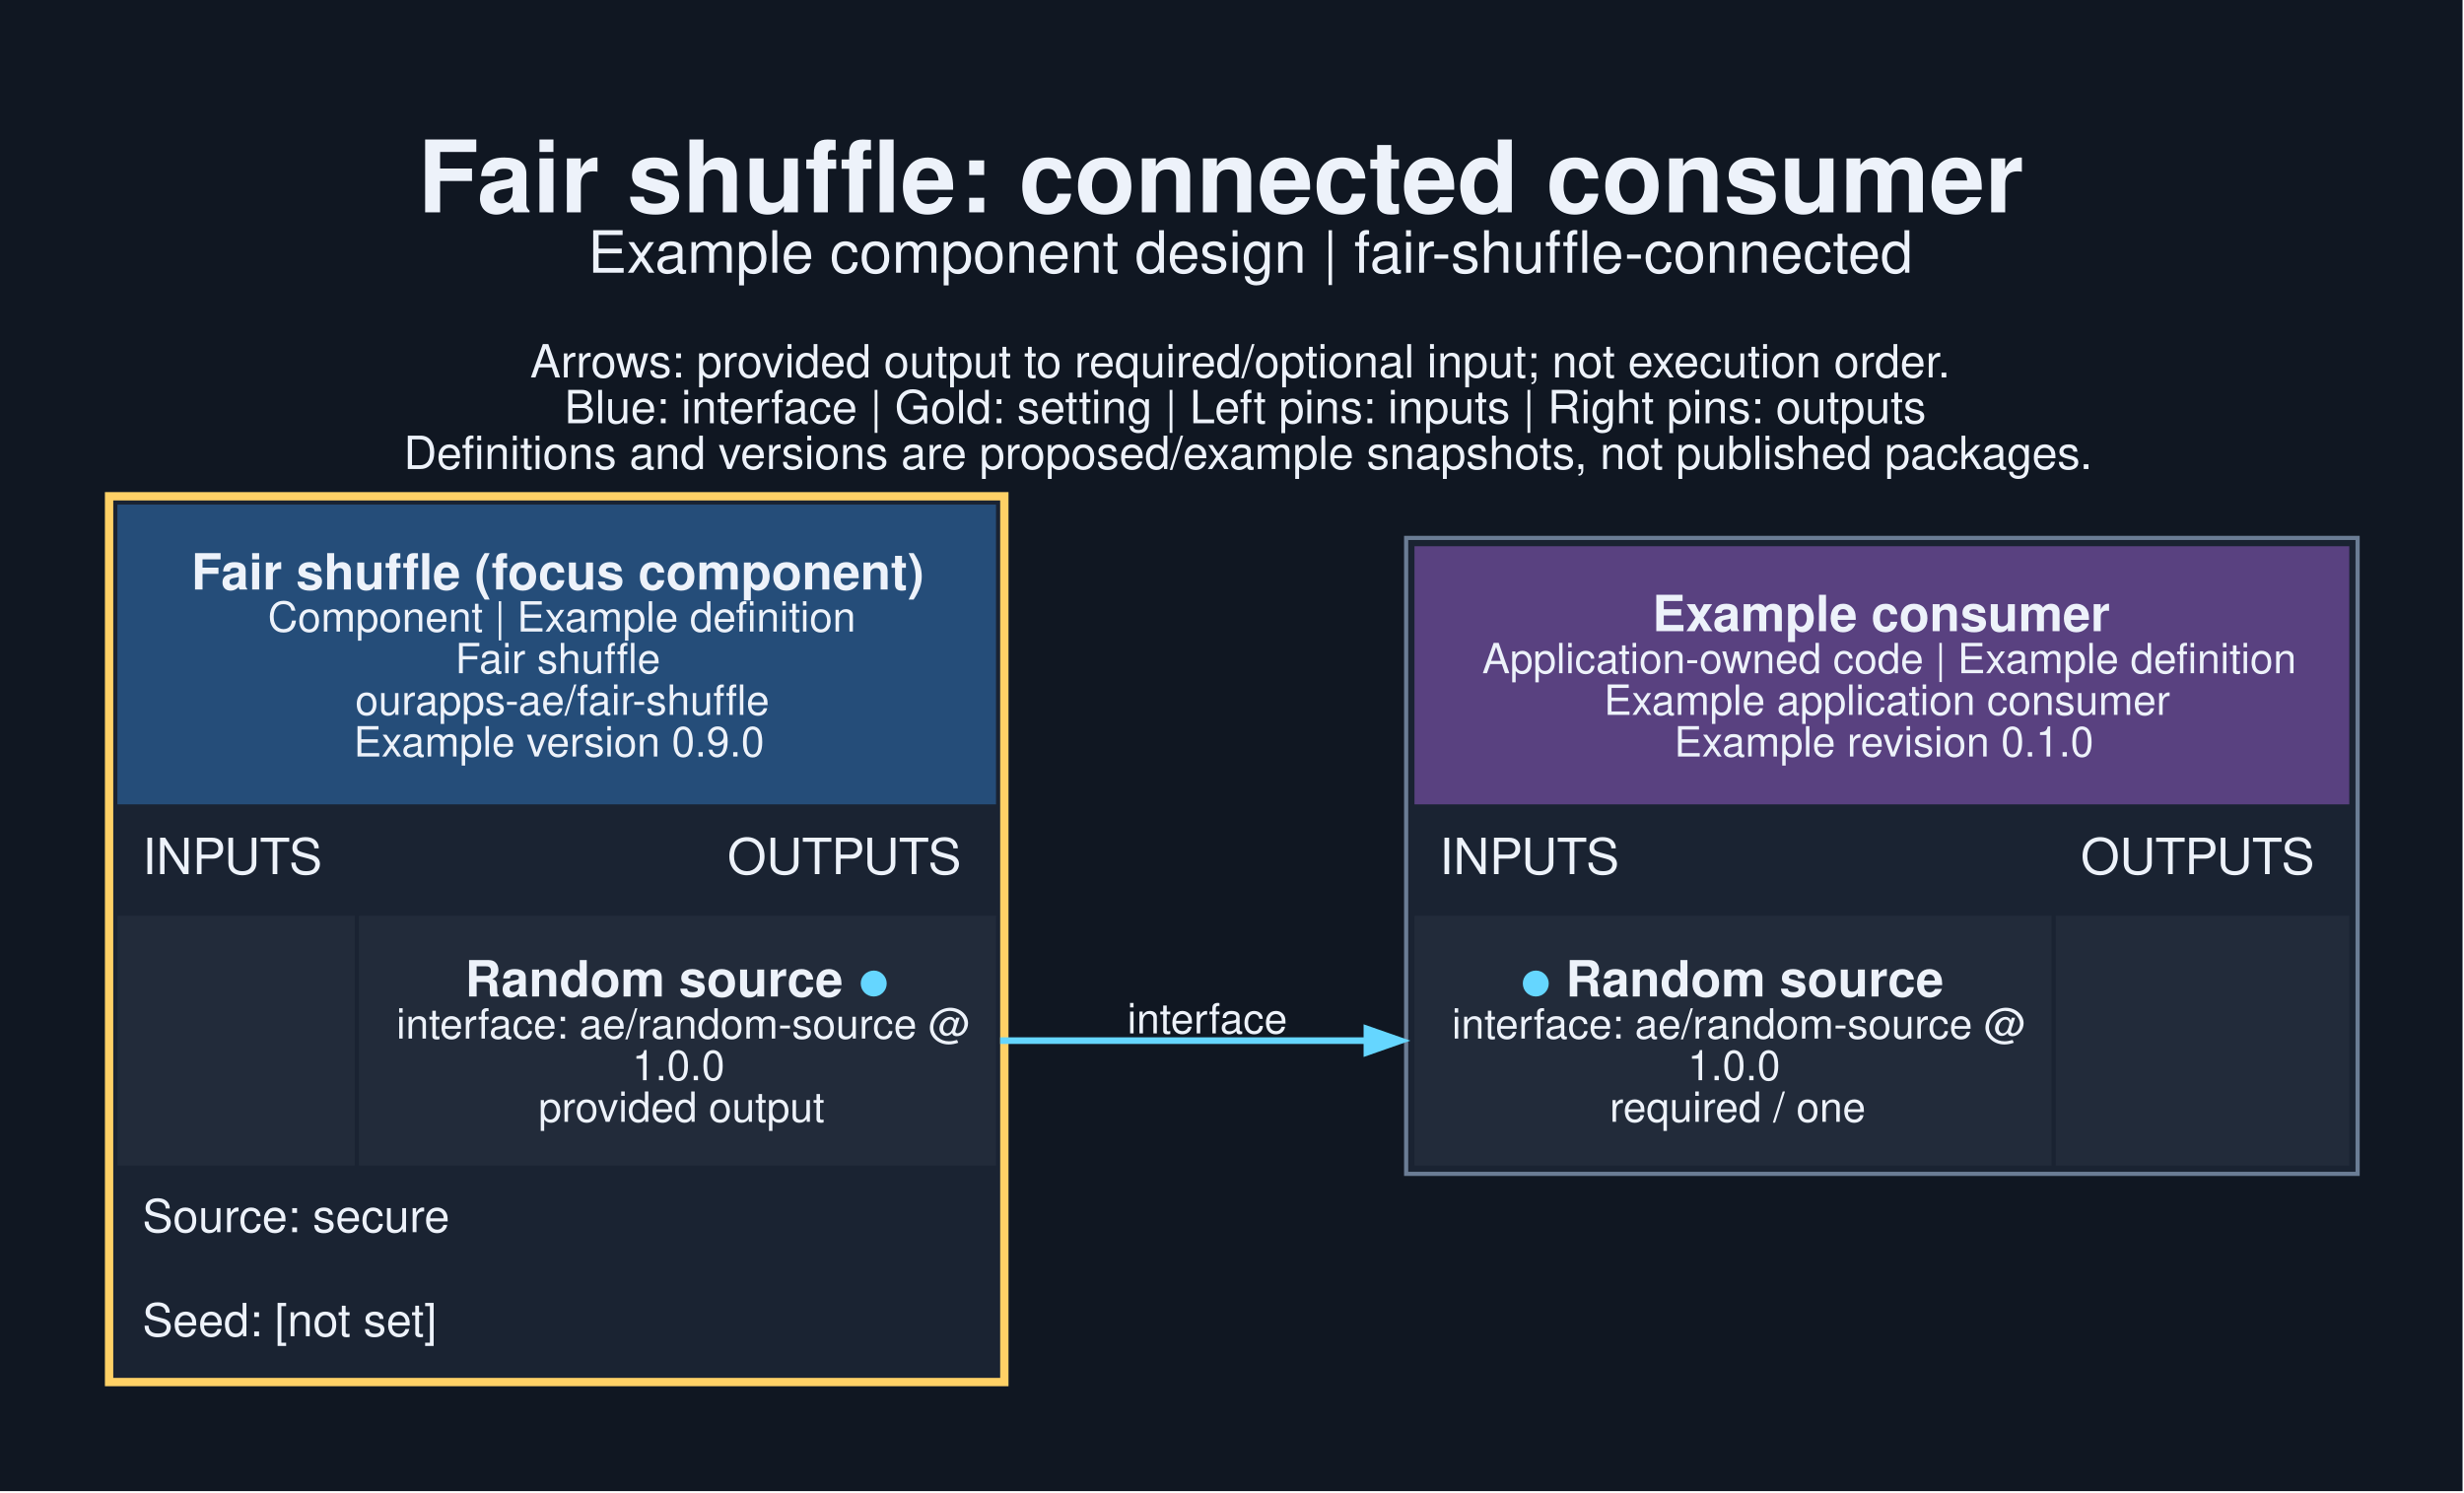
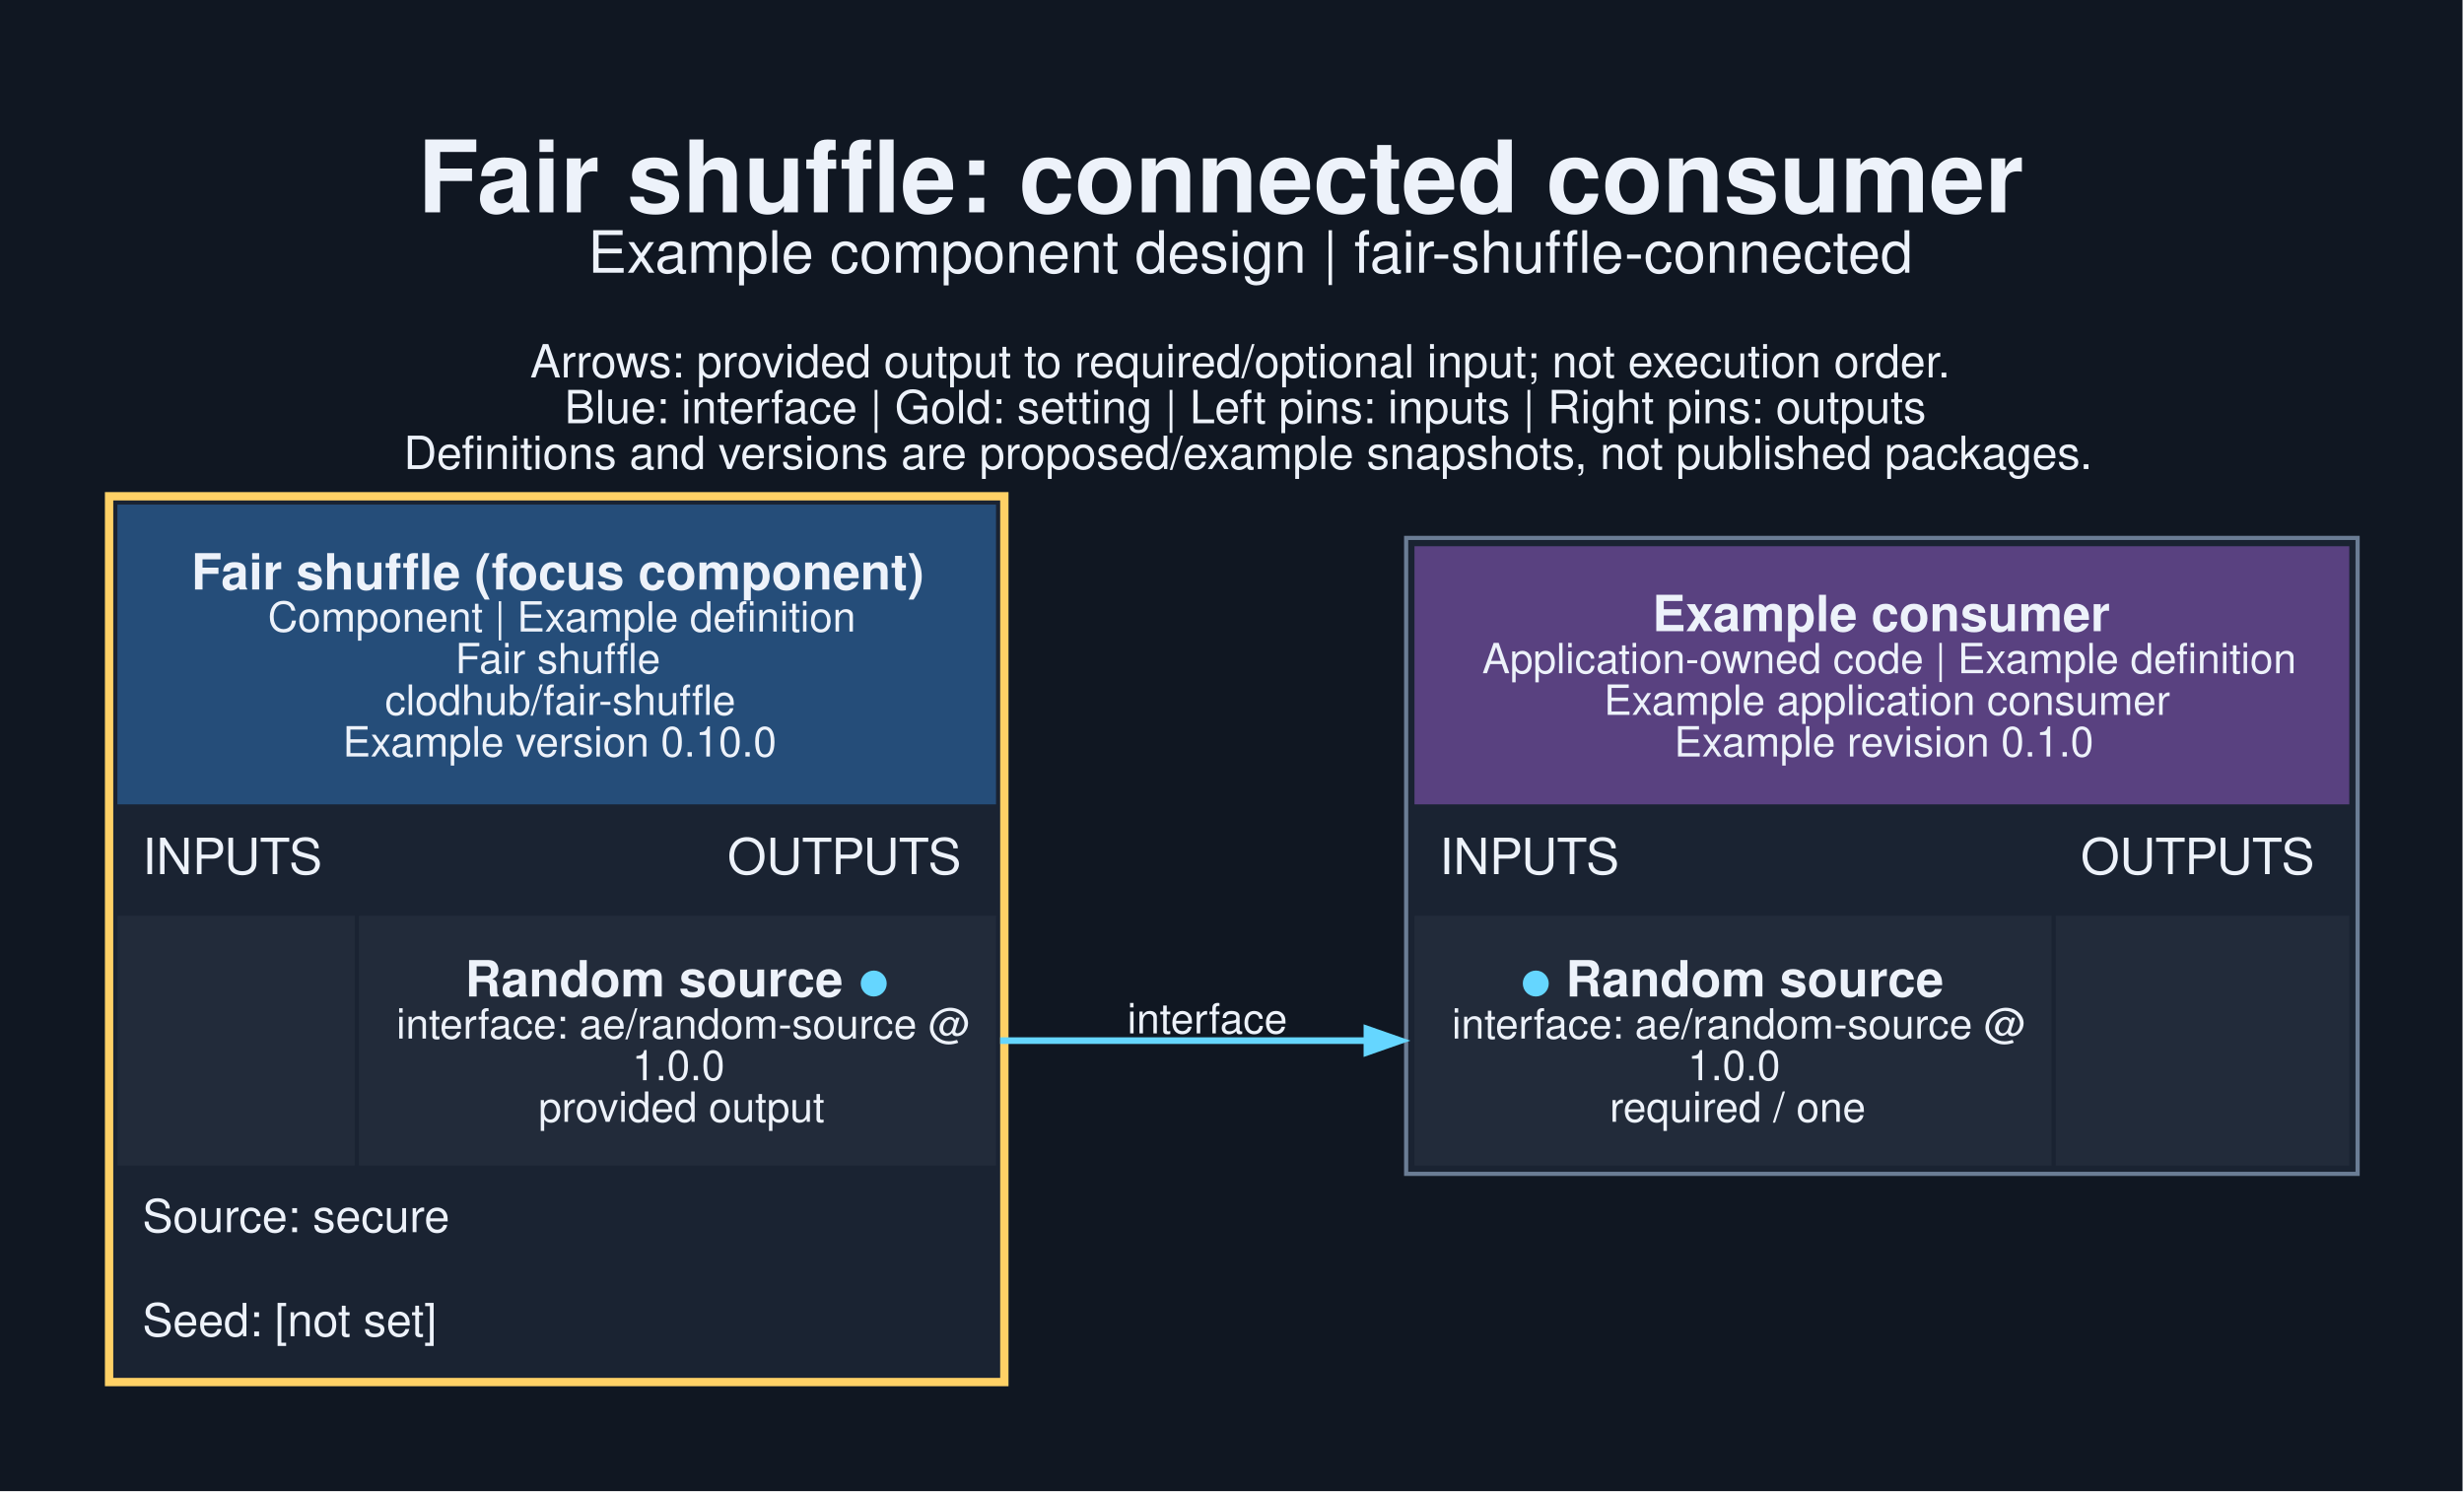
<svg xmlns="http://www.w3.org/2000/svg" width="789pt" height="478pt" viewBox="0.00 0.00 789.00 478.00">
  <g id="graph0" class="graph" transform="scale(1.33333 1.33333) rotate(0) translate(25.2 332.95)">
    <polygon fill="#101722" stroke="none" points="-25.2,25.2 -25.2,-332.95 566.2,-332.95 566.2,25.2 -25.2,25.2" />
    <text xml:space="preserve" text-anchor="start" x="75.12" y="-281.95" font-family="Helvetica,sans-Serif" font-weight="bold" font-size="24.00" fill="#edf2fa">Fair shuffle: connected consumer</text>
    <text xml:space="preserve" text-anchor="start" x="116" y="-267.45" font-family="Helvetica,sans-Serif" font-size="14.00" fill="#edf2fa">Example component design | fair-shuffle-connected</text>
    <text xml:space="preserve" text-anchor="start" x="102.12" y="-242.3" font-family="Helvetica,sans-Serif" font-size="11.00" fill="#edf2fa">Arrows: provided output to required/optional input; not execution order.</text>
    <text xml:space="preserve" text-anchor="start" x="110.38" y="-231.3" font-family="Helvetica,sans-Serif" font-size="11.00" fill="#edf2fa">Blue: interface | Gold: setting | Left pins: inputs | Right pins: outputs</text>
    <text xml:space="preserve" text-anchor="start" x="71.75" y="-220.3" font-family="Helvetica,sans-Serif" font-size="11.00" fill="#edf2fa">Definitions and versions are proposed/example snapshots, not published packages.</text>
    <g id="node1" class="node">
      <polygon fill="#1a2332" stroke="none" points="0,0 0,-214.75 217,-214.75 217,0 0,0" />
      <polygon fill="#254d79" stroke="none" points="3,-139.75 3,-211.75 214,-211.75 214,-139.75 3,-139.75" />
      <text xml:space="preserve" text-anchor="start" x="20.75" y="-191.35" font-family="Helvetica,sans-Serif" font-weight="bold" font-size="12.00" fill="#edf2fa">Fair shuffle (focus component)</text>
      <text xml:space="preserve" text-anchor="start" x="39.12" y="-181.25" font-family="Helvetica,sans-Serif" font-size="10.00" fill="#edf2fa">Component | Example definition</text>
      <text xml:space="preserve" text-anchor="start" x="84.12" y="-171.25" font-family="Helvetica,sans-Serif" font-size="10.00" fill="#edf2fa">Fair shuffle</text>
-       <text xml:space="preserve" text-anchor="start" x="60.12" y="-161.25" font-family="Helvetica,sans-Serif" font-size="10.00" fill="#edf2fa">ourapps-ae/fair-shuffle</text>
-       <text xml:space="preserve" text-anchor="start" x="59.75" y="-151.25" font-family="Helvetica,sans-Serif" font-size="10.00" fill="#edf2fa">Example version 0.9.0</text>
+       <text xml:space="preserve" text-anchor="start" x="67.25" y="-161.25" font-family="Helvetica,sans-Serif" font-size="10.00" fill="#edf2fa">clodhub/fair-shuffle</text>
+       <text xml:space="preserve" text-anchor="start" x="57.12" y="-151.25" font-family="Helvetica,sans-Serif" font-size="10.00" fill="#edf2fa">Example version 0.10.0</text>
      <text xml:space="preserve" text-anchor="start" x="9" y="-123" font-family="Helvetica,sans-Serif" font-size="12.00" fill="#edf2fa">INPUTS</text>
      <text xml:space="preserve" text-anchor="start" x="149.5" y="-123" font-family="Helvetica,sans-Serif" font-size="12.00" fill="#edf2fa">OUTPUTS</text>
      <polygon fill="#222b3a" stroke="none" points="3,-53 3,-113 60,-113 60,-53 3,-53" />
      <polygon fill="#222b3a" stroke="none" points="61,-53 61,-113 214,-113 214,-53 61,-53" />
      <text xml:space="preserve" text-anchor="start" x="86.5" y="-93.6" font-family="Helvetica,sans-Serif" font-weight="bold" font-size="12.00" fill="#edf2fa">Random source </text>
      <text xml:space="preserve" text-anchor="start" x="181" y="-93.6" font-family="Helvetica,sans-Serif" font-weight="bold" font-size="12.00" fill="#65d6ff">●</text>
      <text xml:space="preserve" text-anchor="start" x="70" y="-83.5" font-family="Helvetica,sans-Serif" font-size="10.00" fill="#edf2fa">interface: ae/random-source @</text>
      <text xml:space="preserve" text-anchor="start" x="126.62" y="-73.5" font-family="Helvetica,sans-Serif" font-size="10.00" fill="#edf2fa">1.0.0</text>
      <text xml:space="preserve" text-anchor="start" x="104.12" y="-63.5" font-family="Helvetica,sans-Serif" font-size="10.00" fill="#edf2fa">provided output</text>
      <text xml:space="preserve" text-anchor="start" x="9" y="-37" font-family="Helvetica,sans-Serif" font-size="11.00" fill="#edf2fa">Source: secure</text>
      <text xml:space="preserve" text-anchor="start" x="9" y="-12" font-family="Helvetica,sans-Serif" font-size="11.00" fill="#edf2fa">Seed: [not set]</text>
      <polygon fill="none" stroke="#ffd166" stroke-width="2" points="1,-1 1,-213.75 216,-213.75 216,-1 1,-1" />
    </g>
    <g id="node2" class="node">
      <polygon fill="#1a2332" stroke="none" points="312.5,-51 312.5,-203.75 541,-203.75 541,-51 312.5,-51" />
      <polygon fill="#594180" stroke="none" points="314.5,-139.75 314.5,-201.75 539,-201.75 539,-139.75 314.5,-139.75" />
      <text xml:space="preserve" text-anchor="start" x="371.62" y="-181.35" font-family="Helvetica,sans-Serif" font-weight="bold" font-size="12.00" fill="#edf2fa">Example consumer</text>
      <text xml:space="preserve" text-anchor="start" x="330.75" y="-171.25" font-family="Helvetica,sans-Serif" font-size="10.00" fill="#edf2fa">Application-owned code | Example definition</text>
      <text xml:space="preserve" text-anchor="start" x="360" y="-161.25" font-family="Helvetica,sans-Serif" font-size="10.00" fill="#edf2fa">Example application consumer</text>
      <text xml:space="preserve" text-anchor="start" x="376.88" y="-151.25" font-family="Helvetica,sans-Serif" font-size="10.00" fill="#edf2fa">Example revision 0.1.0</text>
      <text xml:space="preserve" text-anchor="start" x="320.5" y="-123" font-family="Helvetica,sans-Serif" font-size="12.00" fill="#edf2fa">INPUTS</text>
      <text xml:space="preserve" text-anchor="start" x="474.5" y="-123" font-family="Helvetica,sans-Serif" font-size="12.00" fill="#edf2fa">OUTPUTS</text>
      <polygon fill="#222b3a" stroke="none" points="314.5,-53 314.5,-113 467.5,-113 467.5,-53 314.5,-53" />
      <text xml:space="preserve" text-anchor="start" x="340" y="-93.6" font-family="Helvetica,sans-Serif" font-weight="bold" font-size="12.00" fill="#65d6ff">●</text>
      <text xml:space="preserve" text-anchor="start" x="347.5" y="-93.6" font-family="Helvetica,sans-Serif" font-weight="bold" font-size="12.00" fill="#edf2fa"> Random source</text>
      <text xml:space="preserve" text-anchor="start" x="323.5" y="-83.5" font-family="Helvetica,sans-Serif" font-size="10.00" fill="#edf2fa">interface: ae/random-source @</text>
      <text xml:space="preserve" text-anchor="start" x="380.12" y="-73.5" font-family="Helvetica,sans-Serif" font-size="10.00" fill="#edf2fa">1.0.0</text>
      <text xml:space="preserve" text-anchor="start" x="361.38" y="-63.5" font-family="Helvetica,sans-Serif" font-size="10.00" fill="#edf2fa">required / one</text>
      <polygon fill="#222b3a" stroke="none" points="468.5,-53 468.5,-113 539,-113 539,-53 468.5,-53" />
      <polygon fill="none" stroke="#6b7d95" points="312.5,-51 312.5,-203.75 541,-203.75 541,-51 312.5,-51" />
    </g>
    <g id="edge1" class="edge">
      <path fill="none" stroke="#65d6ff" stroke-width="1.6" d="M215,-83C255.19,-83 267.71,-83 303.35,-83" />
      <polygon fill="#65d6ff" stroke="#65d6ff" stroke-width="1.6" points="303.08,-85.8 311.08,-83 303.08,-80.2 303.08,-85.8" />
      <text xml:space="preserve" text-anchor="middle" x="264.75" y="-84.75" font-family="Helvetica,sans-Serif" font-size="10.00" fill="#edf2fa">interface</text>
    </g>
  </g>
</svg>
